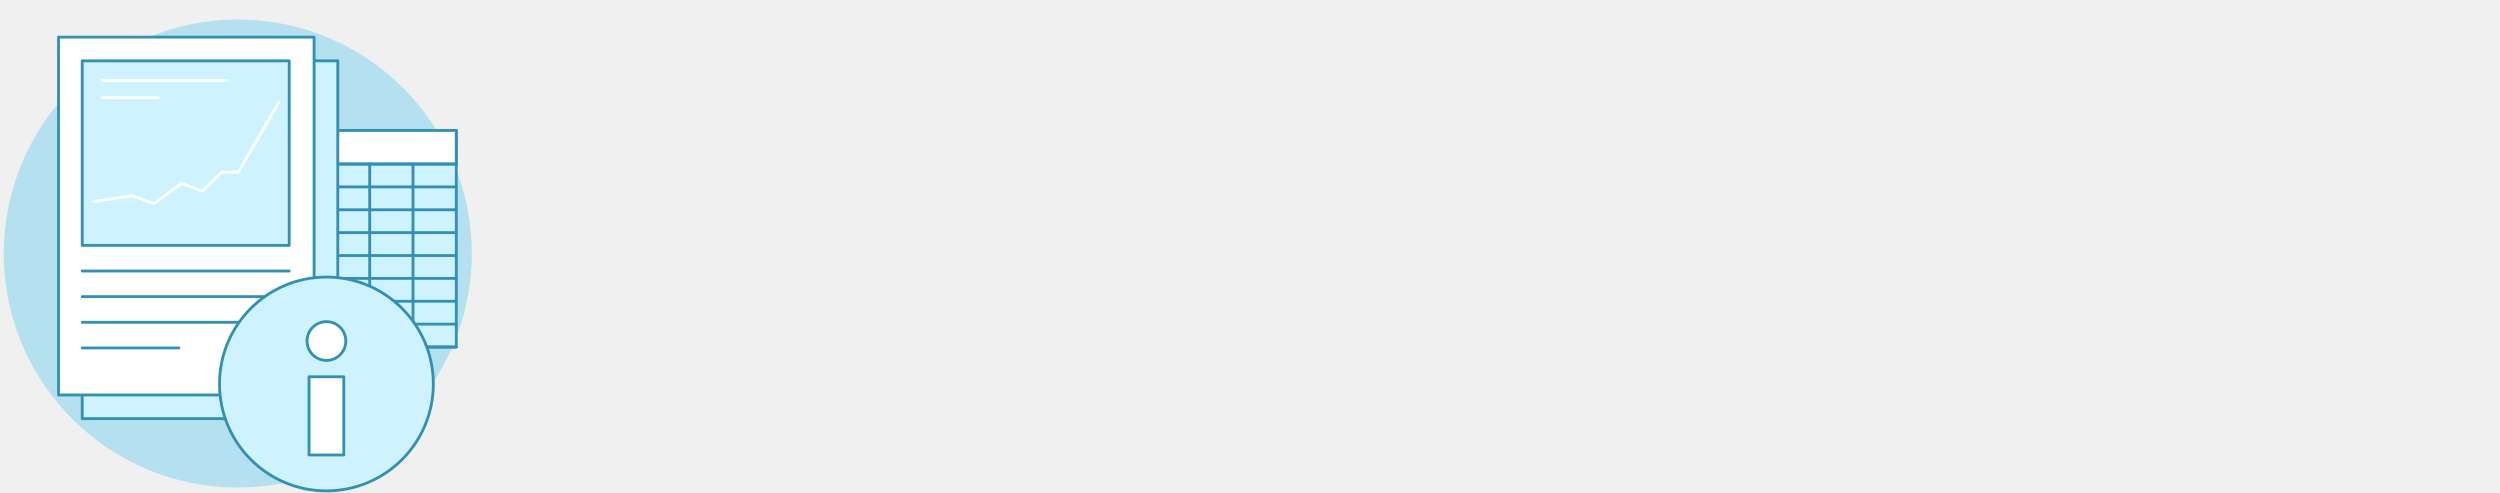
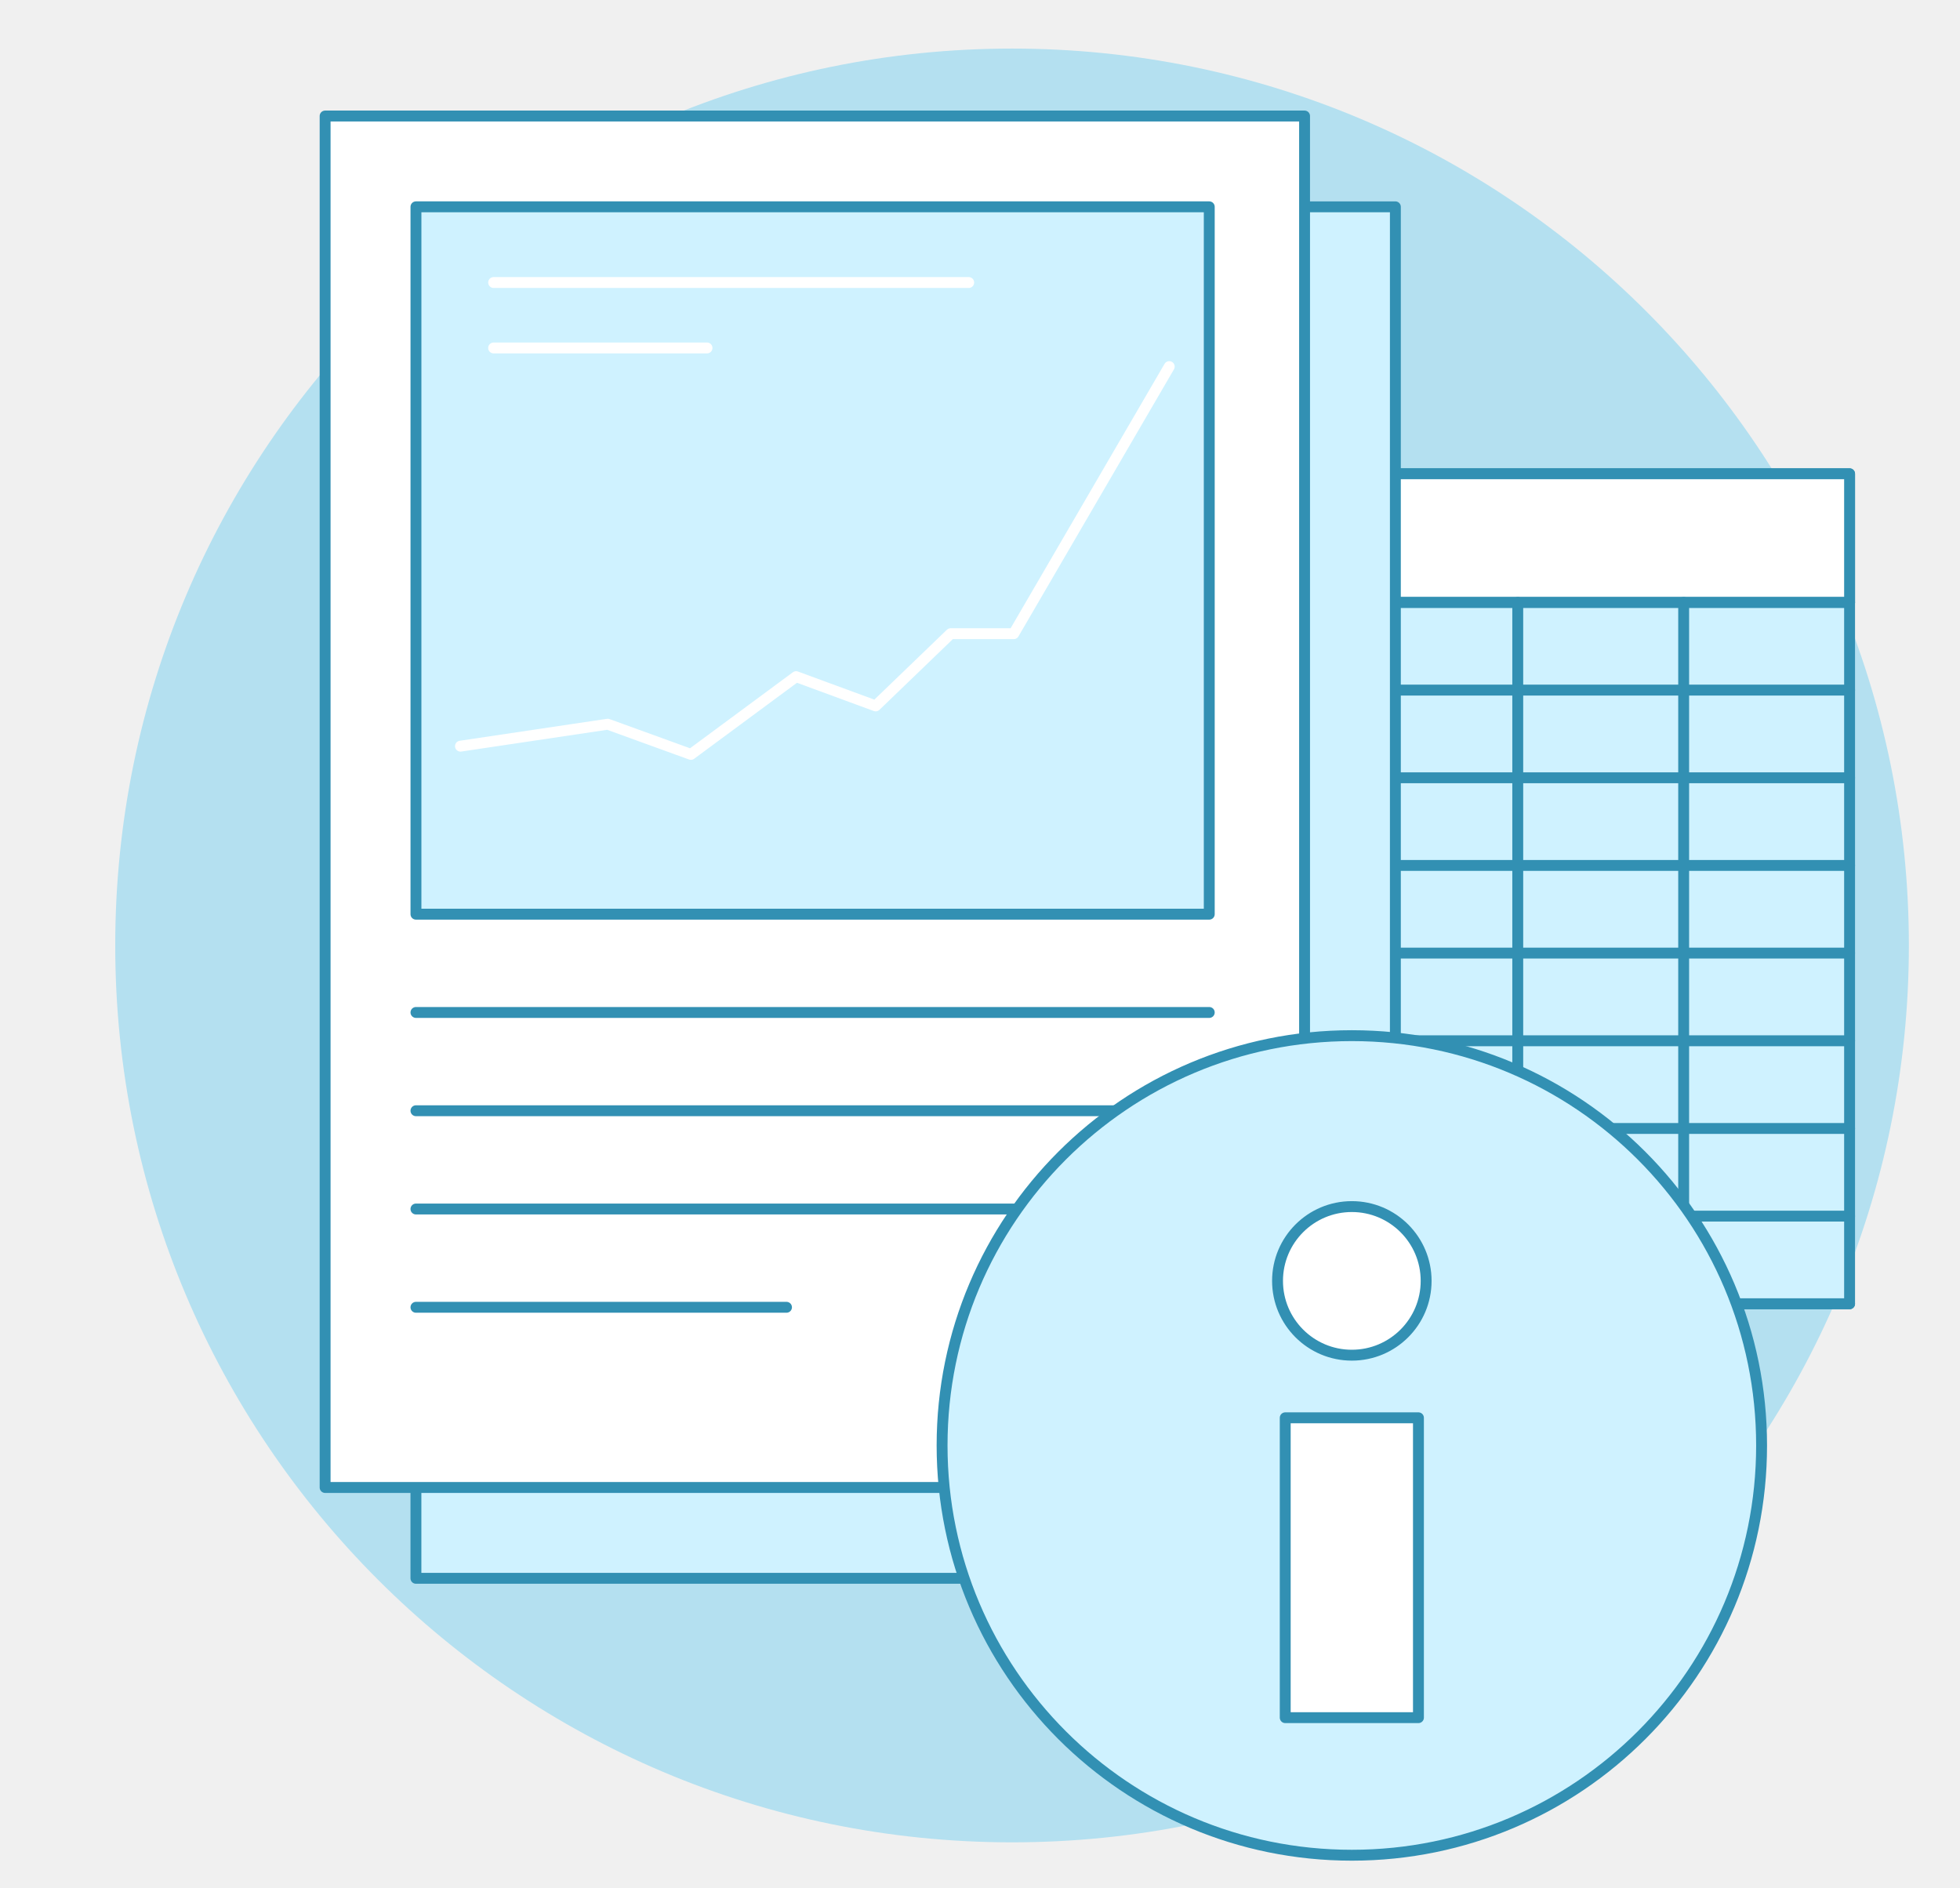
- <svg xmlns="http://www.w3.org/2000/svg" id="Layer_1" viewBox="0 0 660 130">
+ <svg xmlns="http://www.w3.org/2000/svg" id="Layer_1" viewBox="0 0 135.01 130">
  <defs>
    <style>
      .cls-1 {
        fill: #fff;
      }

      .cls-1, .cls-2, .cls-3 {
        stroke-linecap: round;
        stroke-linejoin: round;
        stroke-width: .75px;
      }

      .cls-1, .cls-3 {
        stroke: #3290b3;
      }

      .cls-2 {
        fill: none;
        stroke: #fff;
      }

      .cls-4 {
        fill: #b4e0f0;
      }

      .cls-3 {
        fill: #cff2ff;
      }
    </style>
  </defs>
-   <circle class="cls-4" cx="62.769" cy="66.931" r="61.775" />
+   <circle class="cls-4" cx="69.713" cy="65.121" r="61.775" />
  <g>
-     <rect class="cls-3" x="51.888" y="34.444" width="68.572" height="57.169" />
-     <rect class="cls-1" x="51.888" y="34.444" width="68.572" height="8.86" />
-     <line class="cls-3" x1="63.317" y1="43.304" x2="63.317" y2="91.613" />
-     <line class="cls-3" x1="74.746" y1="43.304" x2="74.746" y2="91.613" />
-     <line class="cls-3" x1="86.174" y1="43.304" x2="86.174" y2="91.613" />
-     <line class="cls-3" x1="97.603" y1="43.304" x2="97.603" y2="91.613" />
-     <line class="cls-3" x1="109.032" y1="43.304" x2="109.032" y2="91.613" />
-     <line class="cls-3" x1="51.888" y1="49.343" x2="120.46" y2="49.343" />
-     <line class="cls-3" x1="51.888" y1="55.381" x2="120.46" y2="55.381" />
-     <line class="cls-3" x1="51.888" y1="61.42" x2="120.46" y2="61.42" />
-     <line class="cls-3" x1="51.888" y1="67.458" x2="120.46" y2="67.458" />
-     <line class="cls-3" x1="51.888" y1="73.497" x2="120.46" y2="73.497" />
-     <line class="cls-3" x1="51.888" y1="79.535" x2="120.46" y2="79.535" />
-     <line class="cls-3" x1="51.888" y1="85.574" x2="120.46" y2="85.574" />
-     <line class="cls-3" x1="51.888" y1="91.613" x2="120.46" y2="91.613" />
-     <line class="cls-3" x1="51.888" y1="43.304" x2="120.46" y2="43.304" />
+     <rect class="cls-3" x="58.832" y="32.633" width="68.572" height="57.169" />
+     <rect class="cls-1" x="58.832" y="32.633" width="68.572" height="8.86" />
+     <line class="cls-3" x1="70.261" y1="41.494" x2="70.261" y2="89.802" />
+     <line class="cls-3" x1="81.69" y1="41.494" x2="81.69" y2="89.802" />
+     <line class="cls-3" x1="93.118" y1="41.494" x2="93.118" y2="89.802" />
+     <line class="cls-3" x1="104.547" y1="41.494" x2="104.547" y2="89.802" />
+     <line class="cls-3" x1="115.976" y1="41.494" x2="115.976" y2="89.802" />
+     <line class="cls-3" x1="58.832" y1="47.532" x2="127.404" y2="47.532" />
+     <line class="cls-3" x1="58.832" y1="53.571" x2="127.404" y2="53.571" />
+     <line class="cls-3" x1="58.832" y1="59.609" x2="127.404" y2="59.609" />
+     <line class="cls-3" x1="58.832" y1="65.648" x2="127.404" y2="65.648" />
+     <line class="cls-3" x1="58.832" y1="71.686" x2="127.404" y2="71.686" />
+     <line class="cls-3" x1="58.832" y1="77.725" x2="127.404" y2="77.725" />
+     <line class="cls-3" x1="58.832" y1="83.764" x2="127.404" y2="83.764" />
+     <line class="cls-3" x1="58.832" y1="89.802" x2="127.404" y2="89.802" />
+     <line class="cls-3" x1="58.832" y1="41.494" x2="127.404" y2="41.494" />
  </g>
  <g>
-     <rect class="cls-3" x="21.707" y="16.057" width="67.467" height="94.464" />
-     <rect class="cls-1" x="15.452" y="9.802" width="67.467" height="94.464" />
-     <rect class="cls-3" x="21.708" y="16.055" width="54.645" height="48.722" />
-     <line class="cls-3" x1="21.708" y1="71.547" x2="76.353" y2="71.547" />
-     <line class="cls-3" x1="21.708" y1="78.316" x2="76.353" y2="78.316" />
-     <line class="cls-3" x1="21.708" y1="85.085" x2="76.353" y2="85.085" />
-     <line class="cls-3" x1="21.708" y1="91.853" x2="47.233" y2="91.853" />
-     <polyline class="cls-2" points="24.774 53.205 34.917 51.693 40.649 53.771 47.894 48.417 53.374 50.433 58.54 45.456 62.887 45.456 73.596 27.061" />
-     <line class="cls-2" x1="27.059" y1="21.271" x2="59.783" y2="21.271" />
-     <line class="cls-2" x1="27.059" y1="25.777" x2="41.757" y2="25.777" />
+     <rect class="cls-3" x="28.65" y="14.246" width="67.467" height="94.464" />
+     <rect class="cls-1" x="22.395" y="7.991" width="67.467" height="94.464" />
+     <rect class="cls-3" x="28.652" y="14.245" width="54.645" height="48.722" />
+     <line class="cls-3" x1="28.652" y1="69.736" x2="83.297" y2="69.736" />
+     <line class="cls-3" x1="28.652" y1="76.505" x2="83.297" y2="76.505" />
+     <line class="cls-3" x1="28.652" y1="83.274" x2="83.297" y2="83.274" />
+     <line class="cls-3" x1="28.652" y1="90.043" x2="54.176" y2="90.043" />
+     <polyline class="cls-2" points="31.718 51.394 41.861 49.882 47.593 51.961 54.838 46.606 60.318 48.622 65.484 43.646 69.83 43.646 80.54 25.251" />
+     <line class="cls-2" x1="34.003" y1="19.46" x2="66.727" y2="19.46" />
+     <line class="cls-2" x1="34.003" y1="23.967" x2="48.701" y2="23.967" />
  </g>
  <g>
-     <circle class="cls-3" cx="86.174" cy="101.369" r="28.225" />
-     <rect class="cls-1" x="81.586" y="99.466" width="9.176" height="20.653" />
-     <circle class="cls-1" cx="86.174" cy="90.035" r="5.118" />
+     <circle class="cls-3" cx="93.118" cy="99.559" r="28.225" />
+     <rect class="cls-1" x="88.53" y="97.655" width="9.176" height="20.653" />
+     <circle class="cls-1" cx="93.118" cy="88.225" r="5.118" />
  </g>
</svg>
